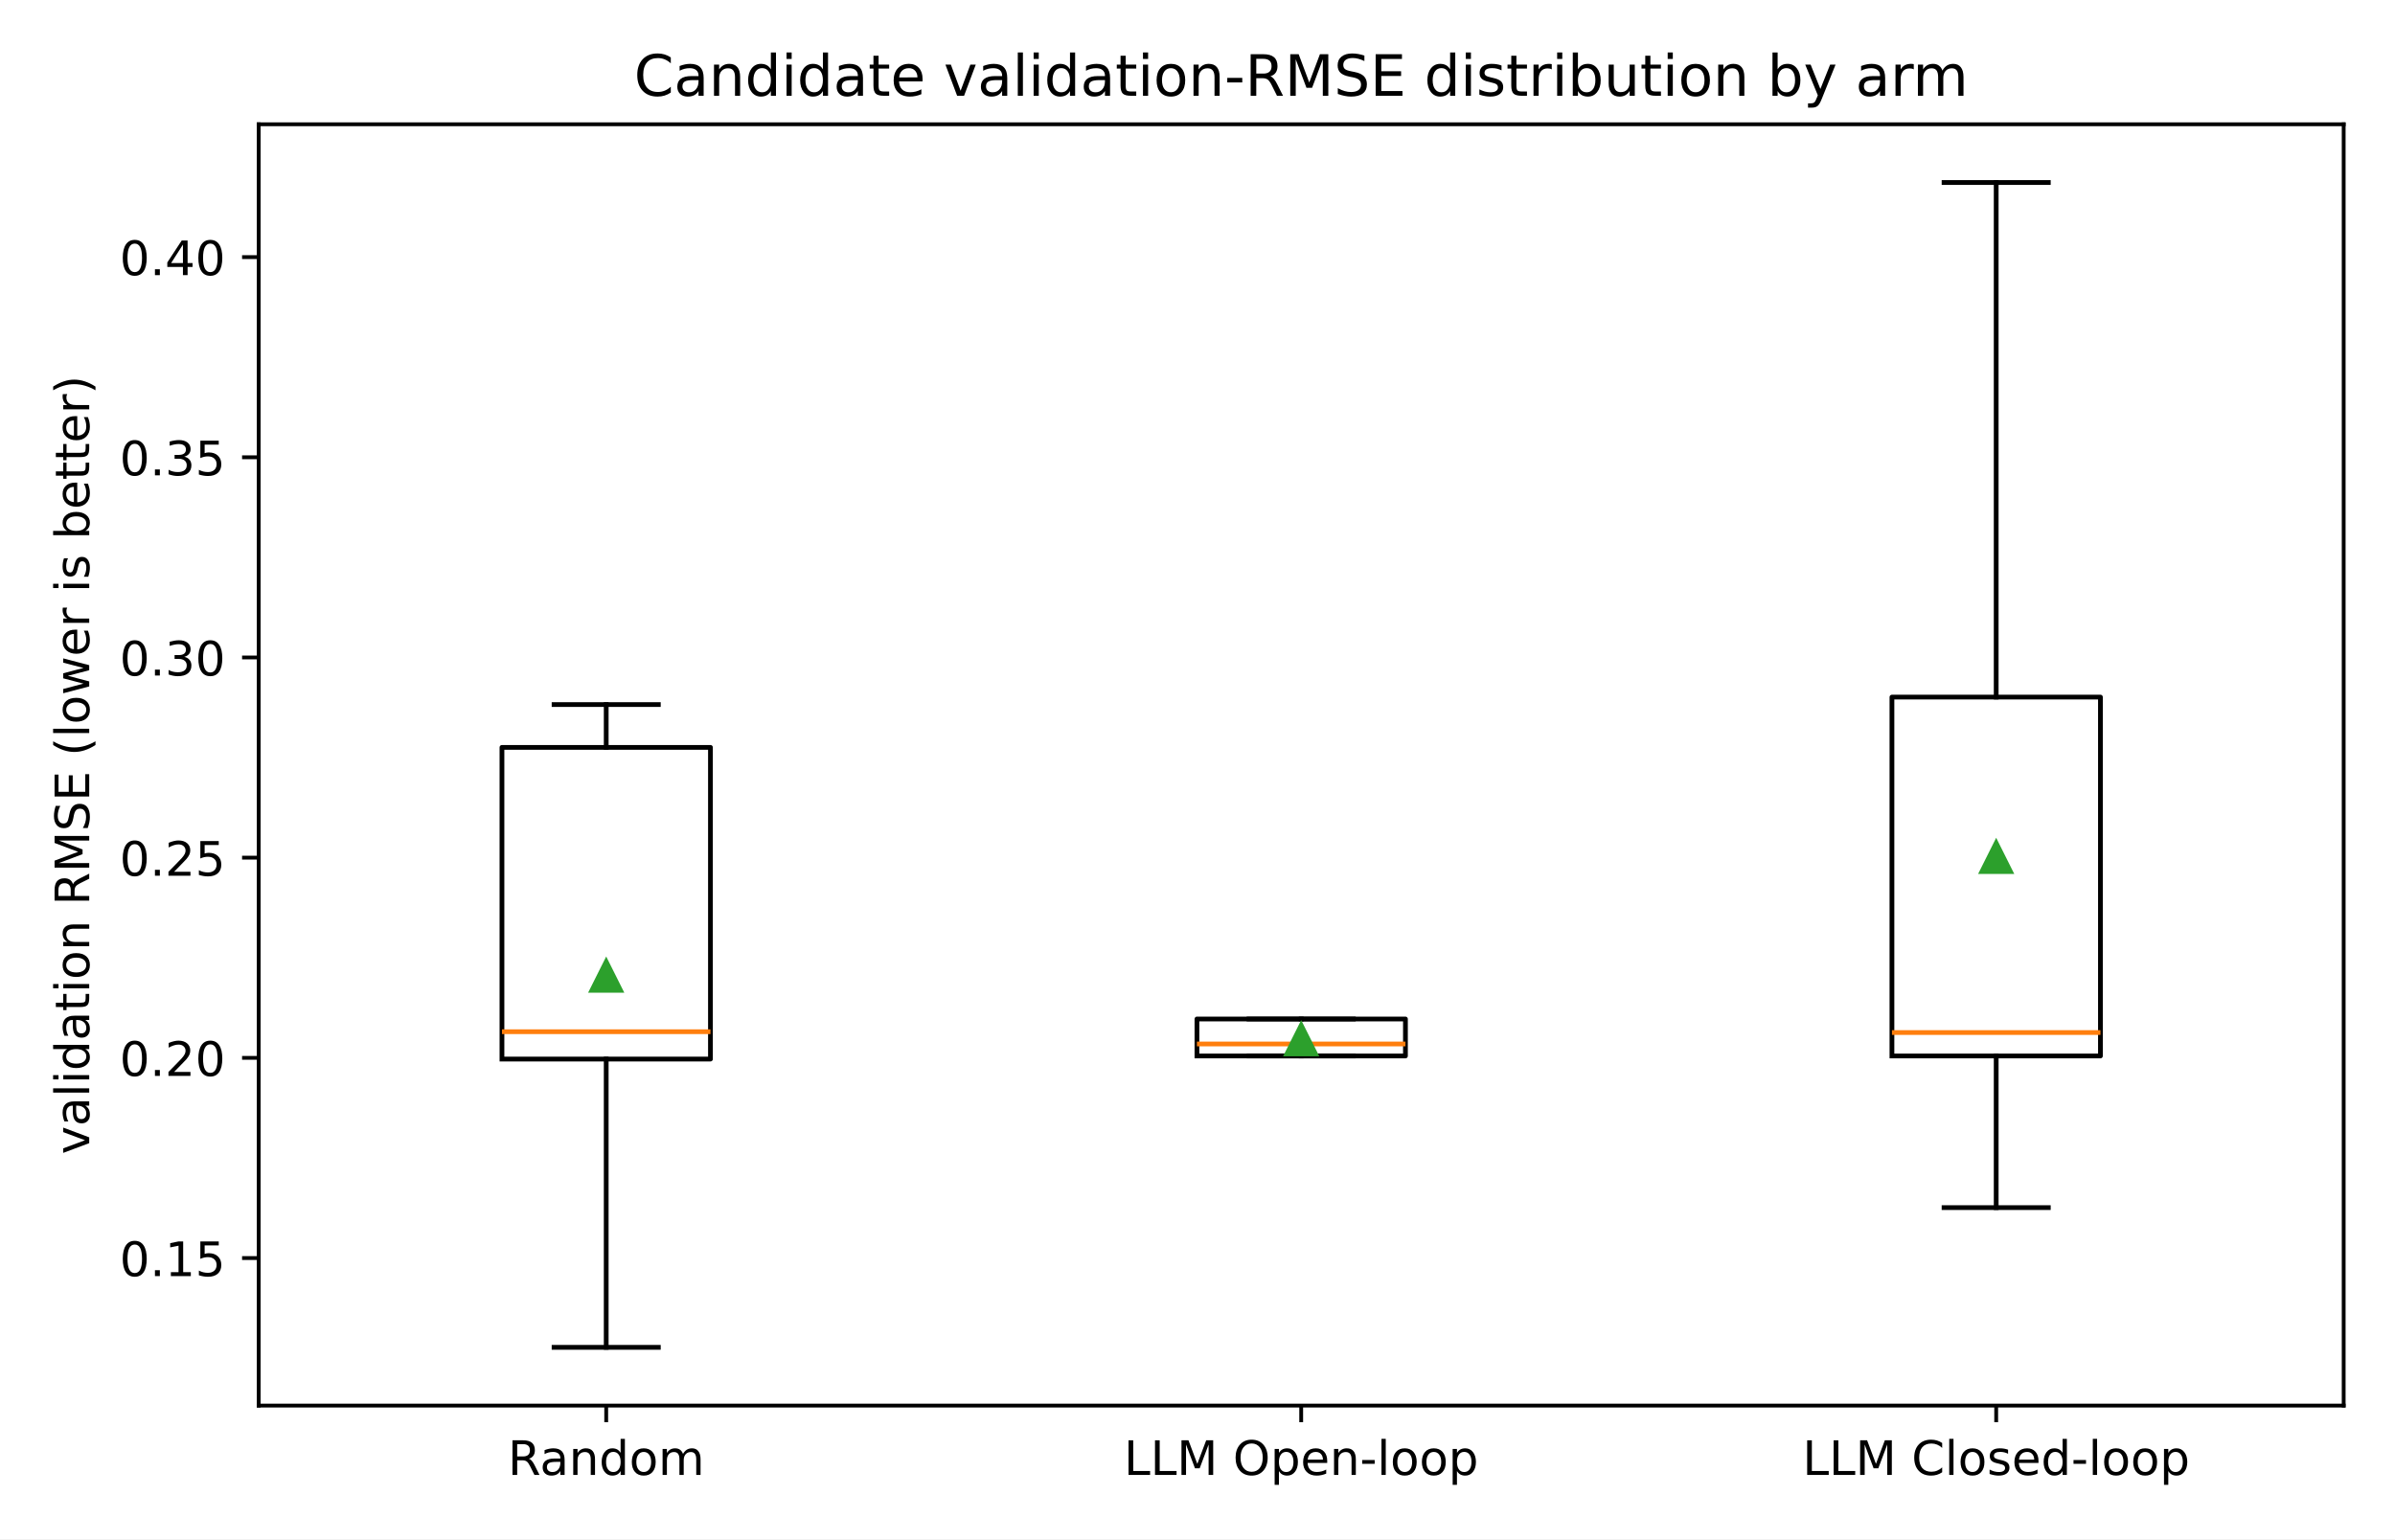
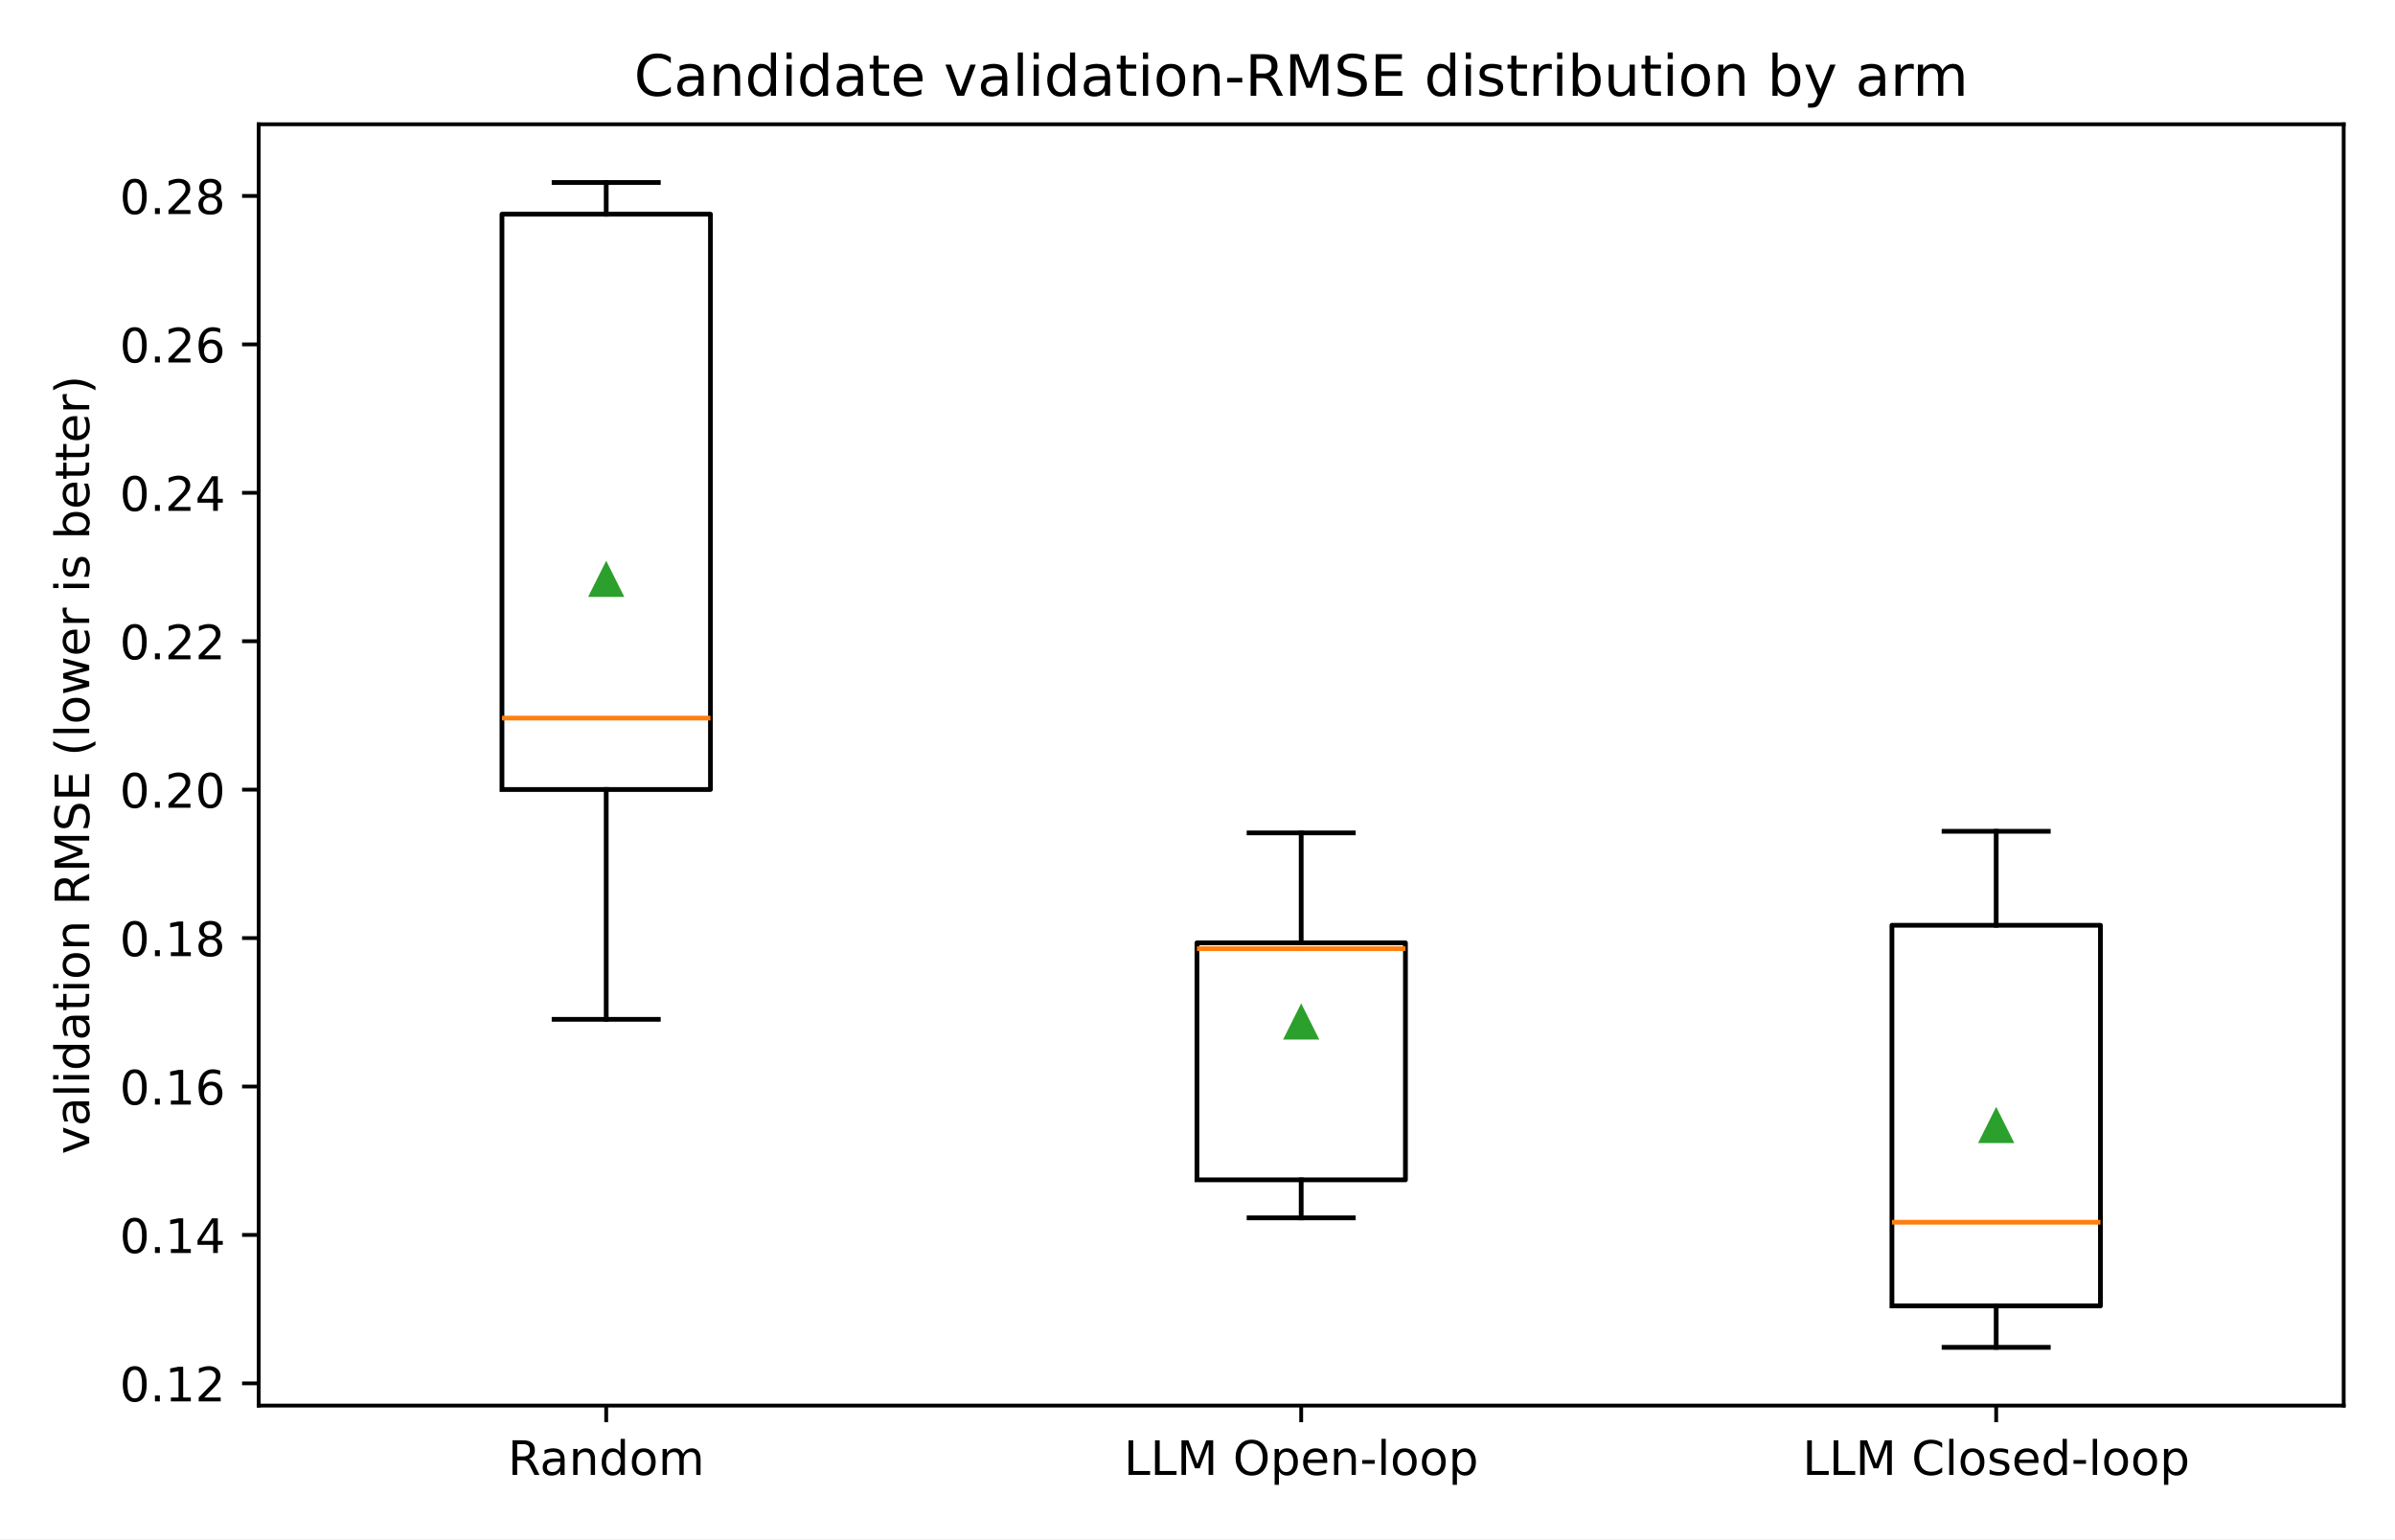
<svg xmlns="http://www.w3.org/2000/svg" xmlns:xlink="http://www.w3.org/1999/xlink" width="504pt" height="324pt" viewBox="0 0 504 324" version="1.1">
  <defs>
    <style type="text/css">*{stroke-linejoin: round; stroke-linecap: butt}</style>
  </defs>
  <g id="figure_1">
    <g id="patch_1">
      <path d="M 0 324  L 504 324  L 504 0  L 0 0  z " style="fill: #ffffff" />
    </g>
    <g id="axes_1">
      <g id="patch_2">
        <path d="M 54.442 295.878  L 493.2 295.878  L 493.2 26.16  L 54.442 26.16  z " style="fill: #ffffff" />
      </g>
      <g id="matplotlib.axis_1">
        <g id="xtick_1">
          <g id="line2d_1">
            <defs>
-               <path id="m2e606da147" d="M 0 0  L 0 3.5  " style="stroke: #000000; stroke-width: 0.8" />
+               <path id="m864ae547f8" d="M 0 0  L 0 3.5  " style="stroke: #000000; stroke-width: 0.8" />
            </defs>
            <g>
-               <use xlink:href="#m2e606da147" x="127.569" y="295.878" style="stroke: #000000; stroke-width: 0.8" />
+               <use xlink:href="#m864ae547f8" x="127.569" y="295.878" style="stroke: #000000; stroke-width: 0.8" />
            </g>
          </g>
          <g id="text_1">
            <g transform="translate(106.8678 310.4761) scale(0.1 -0.1)">
              <defs>
                <path id="DejaVuSans-35" d="M 2841 2188  Q 3044 2119 3236 1894  Q 3428 1669 3622 1275  L 4263 0  L 3584 0  L 2988 1197  Q 2756 1666 2539 1819  Q 2322 1972 1947 1972  L 1259 1972  L 1259 0  L 628 0  L 628 4666  L 2053 4666  Q 2853 4666 3247 4331  Q 3641 3997 3641 3322  Q 3641 2881 3436 2590  Q 3231 2300 2841 2188  z M 1259 4147  L 1259 2491  L 2053 2491  Q 2509 2491 2742 2702  Q 2975 2913 2975 3322  Q 2975 3731 2742 3939  Q 2509 4147 2053 4147  L 1259 4147  z " transform="scale(0.015625)" />
                <path id="DejaVuSans-44" d="M 2194 1759  Q 1497 1759 1228 1600  Q 959 1441 959 1056  Q 959 750 1161 570  Q 1363 391 1709 391  Q 2188 391 2477 730  Q 2766 1069 2766 1631  L 2766 1759  L 2194 1759  z M 3341 1997  L 3341 0  L 2766 0  L 2766 531  Q 2569 213 2275 61  Q 1981 -91 1556 -91  Q 1019 -91 701 211  Q 384 513 384 1019  Q 384 1609 779 1909  Q 1175 2209 1959 2209  L 2766 2209  L 2766 2266  Q 2766 2663 2505 2880  Q 2244 3097 1772 3097  Q 1472 3097 1187 3025  Q 903 2953 641 2809  L 641 3341  Q 956 3463 1253 3523  Q 1550 3584 1831 3584  Q 2591 3584 2966 3190  Q 3341 2797 3341 1997  z " transform="scale(0.015625)" />
                <path id="DejaVuSans-51" d="M 3513 2113  L 3513 0  L 2938 0  L 2938 2094  Q 2938 2591 2744 2837  Q 2550 3084 2163 3084  Q 1697 3084 1428 2787  Q 1159 2491 1159 1978  L 1159 0  L 581 0  L 581 3500  L 1159 3500  L 1159 2956  Q 1366 3272 1645 3428  Q 1925 3584 2291 3584  Q 2894 3584 3203 3211  Q 3513 2838 3513 2113  z " transform="scale(0.015625)" />
                <path id="DejaVuSans-47" d="M 2906 2969  L 2906 4863  L 3481 4863  L 3481 0  L 2906 0  L 2906 525  Q 2725 213 2448 61  Q 2172 -91 1784 -91  Q 1150 -91 751 415  Q 353 922 353 1747  Q 353 2572 751 3078  Q 1150 3584 1784 3584  Q 2172 3584 2448 3432  Q 2725 3281 2906 2969  z M 947 1747  Q 947 1113 1208 752  Q 1469 391 1925 391  Q 2381 391 2643 752  Q 2906 1113 2906 1747  Q 2906 2381 2643 2742  Q 2381 3103 1925 3103  Q 1469 3103 1208 2742  Q 947 2381 947 1747  z " transform="scale(0.015625)" />
                <path id="DejaVuSans-52" d="M 1959 3097  Q 1497 3097 1228 2736  Q 959 2375 959 1747  Q 959 1119 1226 758  Q 1494 397 1959 397  Q 2419 397 2687 759  Q 2956 1122 2956 1747  Q 2956 2369 2687 2733  Q 2419 3097 1959 3097  z M 1959 3584  Q 2709 3584 3137 3096  Q 3566 2609 3566 1747  Q 3566 888 3137 398  Q 2709 -91 1959 -91  Q 1206 -91 779 398  Q 353 888 353 1747  Q 353 2609 779 3096  Q 1206 3584 1959 3584  z " transform="scale(0.015625)" />
                <path id="DejaVuSans-50" d="M 3328 2828  Q 3544 3216 3844 3400  Q 4144 3584 4550 3584  Q 5097 3584 5394 3201  Q 5691 2819 5691 2113  L 5691 0  L 5113 0  L 5113 2094  Q 5113 2597 4934 2840  Q 4756 3084 4391 3084  Q 3944 3084 3684 2787  Q 3425 2491 3425 1978  L 3425 0  L 2847 0  L 2847 2094  Q 2847 2600 2669 2842  Q 2491 3084 2119 3084  Q 1678 3084 1418 2786  Q 1159 2488 1159 1978  L 1159 0  L 581 0  L 581 3500  L 1159 3500  L 1159 2956  Q 1356 3278 1631 3431  Q 1906 3584 2284 3584  Q 2666 3584 2933 3390  Q 3200 3197 3328 2828  z " transform="scale(0.015625)" />
              </defs>
              <use xlink:href="#DejaVuSans-35" />
              <use xlink:href="#DejaVuSans-44" transform="translate(67.28125 0)" />
              <use xlink:href="#DejaVuSans-51" transform="translate(128.5625 0)" />
              <use xlink:href="#DejaVuSans-47" transform="translate(191.9375 0)" />
              <use xlink:href="#DejaVuSans-52" transform="translate(255.4219 0)" />
              <use xlink:href="#DejaVuSans-50" transform="translate(316.6094 0)" />
            </g>
          </g>
        </g>
        <g id="xtick_2">
          <g id="line2d_2">
            <g>
-               <use xlink:href="#m2e606da147" x="273.821" y="295.878" style="stroke: #000000; stroke-width: 0.8" />
+               <use xlink:href="#m864ae547f8" x="273.821" y="295.878" style="stroke: #000000; stroke-width: 0.8" />
            </g>
          </g>
          <g id="text_2">
            <g transform="translate(236.5048 310.4761) scale(0.1 -0.1)">
              <defs>
                <path id="DejaVuSans-2f" d="M 628 4666  L 1259 4666  L 1259 531  L 3531 531  L 3531 0  L 628 0  L 628 4666  z " transform="scale(0.015625)" />
                <path id="DejaVuSans-30" d="M 628 4666  L 1569 4666  L 2759 1491  L 3956 4666  L 4897 4666  L 4897 0  L 4281 0  L 4281 4097  L 3078 897  L 2444 897  L 1241 4097  L 1241 0  L 628 0  L 628 4666  z " transform="scale(0.015625)" />
                <path id="DejaVuSans-3" transform="scale(0.015625)" />
                <path id="DejaVuSans-32" d="M 2522 4238  Q 1834 4238 1429 3725  Q 1025 3213 1025 2328  Q 1025 1447 1429 934  Q 1834 422 2522 422  Q 3209 422 3611 934  Q 4013 1447 4013 2328  Q 4013 3213 3611 3725  Q 3209 4238 2522 4238  z M 2522 4750  Q 3503 4750 4090 4092  Q 4678 3434 4678 2328  Q 4678 1225 4090 567  Q 3503 -91 2522 -91  Q 1538 -91 948 565  Q 359 1222 359 2328  Q 359 3434 948 4092  Q 1538 4750 2522 4750  z " transform="scale(0.015625)" />
                <path id="DejaVuSans-53" d="M 1159 525  L 1159 -1331  L 581 -1331  L 581 3500  L 1159 3500  L 1159 2969  Q 1341 3281 1617 3432  Q 1894 3584 2278 3584  Q 2916 3584 3314 3078  Q 3713 2572 3713 1747  Q 3713 922 3314 415  Q 2916 -91 2278 -91  Q 1894 -91 1617 61  Q 1341 213 1159 525  z M 3116 1747  Q 3116 2381 2855 2742  Q 2594 3103 2138 3103  Q 1681 3103 1420 2742  Q 1159 2381 1159 1747  Q 1159 1113 1420 752  Q 1681 391 2138 391  Q 2594 391 2855 752  Q 3116 1113 3116 1747  z " transform="scale(0.015625)" />
                <path id="DejaVuSans-48" d="M 3597 1894  L 3597 1613  L 953 1613  Q 991 1019 1311 708  Q 1631 397 2203 397  Q 2534 397 2845 478  Q 3156 559 3463 722  L 3463 178  Q 3153 47 2828 -22  Q 2503 -91 2169 -91  Q 1331 -91 842 396  Q 353 884 353 1716  Q 353 2575 817 3079  Q 1281 3584 2069 3584  Q 2775 3584 3186 3129  Q 3597 2675 3597 1894  z M 3022 2063  Q 3016 2534 2758 2815  Q 2500 3097 2075 3097  Q 1594 3097 1305 2825  Q 1016 2553 972 2059  L 3022 2063  z " transform="scale(0.015625)" />
                <path id="DejaVuSans-10" d="M 313 2009  L 1997 2009  L 1997 1497  L 313 1497  L 313 2009  z " transform="scale(0.015625)" />
                <path id="DejaVuSans-4f" d="M 603 4863  L 1178 4863  L 1178 0  L 603 0  L 603 4863  z " transform="scale(0.015625)" />
              </defs>
              <use xlink:href="#DejaVuSans-2f" />
              <use xlink:href="#DejaVuSans-2f" transform="translate(55.71875 0)" />
              <use xlink:href="#DejaVuSans-30" transform="translate(111.4375 0)" />
              <use xlink:href="#DejaVuSans-3" transform="translate(197.7188 0)" />
              <use xlink:href="#DejaVuSans-32" transform="translate(229.5 0)" />
              <use xlink:href="#DejaVuSans-53" transform="translate(308.2188 0)" />
              <use xlink:href="#DejaVuSans-48" transform="translate(371.7031 0)" />
              <use xlink:href="#DejaVuSans-51" transform="translate(433.2344 0)" />
              <use xlink:href="#DejaVuSans-10" transform="translate(496.6094 0)" />
              <use xlink:href="#DejaVuSans-4f" transform="translate(532.6875 0)" />
              <use xlink:href="#DejaVuSans-52" transform="translate(560.4688 0)" />
              <use xlink:href="#DejaVuSans-52" transform="translate(621.6562 0)" />
              <use xlink:href="#DejaVuSans-53" transform="translate(682.8438 0)" />
            </g>
          </g>
        </g>
        <g id="xtick_3">
          <g id="line2d_3">
            <g>
-               <use xlink:href="#m2e606da147" x="420.074" y="295.878" style="stroke: #000000; stroke-width: 0.8" />
+               <use xlink:href="#m864ae547f8" x="420.074" y="295.878" style="stroke: #000000; stroke-width: 0.8" />
            </g>
          </g>
          <g id="text_3">
            <g transform="translate(379.3175 310.4761) scale(0.1 -0.1)">
              <defs>
                <path id="DejaVuSans-26" d="M 4122 4306  L 4122 3641  Q 3803 3938 3442 4084  Q 3081 4231 2675 4231  Q 1875 4231 1450 3742  Q 1025 3253 1025 2328  Q 1025 1406 1450 917  Q 1875 428 2675 428  Q 3081 428 3442 575  Q 3803 722 4122 1019  L 4122 359  Q 3791 134 3420 21  Q 3050 -91 2638 -91  Q 1578 -91 968 557  Q 359 1206 359 2328  Q 359 3453 968 4101  Q 1578 4750 2638 4750  Q 3056 4750 3426 4639  Q 3797 4528 4122 4306  z " transform="scale(0.015625)" />
                <path id="DejaVuSans-56" d="M 2834 3397  L 2834 2853  Q 2591 2978 2328 3040  Q 2066 3103 1784 3103  Q 1356 3103 1142 2972  Q 928 2841 928 2578  Q 928 2378 1081 2264  Q 1234 2150 1697 2047  L 1894 2003  Q 2506 1872 2764 1633  Q 3022 1394 3022 966  Q 3022 478 2636 193  Q 2250 -91 1575 -91  Q 1294 -91 989 -36  Q 684 19 347 128  L 347 722  Q 666 556 975 473  Q 1284 391 1588 391  Q 1994 391 2212 530  Q 2431 669 2431 922  Q 2431 1156 2273 1281  Q 2116 1406 1581 1522  L 1381 1569  Q 847 1681 609 1914  Q 372 2147 372 2553  Q 372 3047 722 3315  Q 1072 3584 1716 3584  Q 2034 3584 2315 3537  Q 2597 3491 2834 3397  z " transform="scale(0.015625)" />
              </defs>
              <use xlink:href="#DejaVuSans-2f" />
              <use xlink:href="#DejaVuSans-2f" transform="translate(55.71875 0)" />
              <use xlink:href="#DejaVuSans-30" transform="translate(111.4375 0)" />
              <use xlink:href="#DejaVuSans-3" transform="translate(197.7188 0)" />
              <use xlink:href="#DejaVuSans-26" transform="translate(229.5 0)" />
              <use xlink:href="#DejaVuSans-4f" transform="translate(299.3281 0)" />
              <use xlink:href="#DejaVuSans-52" transform="translate(327.1094 0)" />
              <use xlink:href="#DejaVuSans-56" transform="translate(388.2969 0)" />
              <use xlink:href="#DejaVuSans-48" transform="translate(440.3906 0)" />
              <use xlink:href="#DejaVuSans-47" transform="translate(501.9219 0)" />
              <use xlink:href="#DejaVuSans-10" transform="translate(565.4062 0)" />
              <use xlink:href="#DejaVuSans-4f" transform="translate(601.4844 0)" />
              <use xlink:href="#DejaVuSans-52" transform="translate(629.2656 0)" />
              <use xlink:href="#DejaVuSans-52" transform="translate(690.4531 0)" />
              <use xlink:href="#DejaVuSans-53" transform="translate(751.6406 0)" />
            </g>
          </g>
        </g>
      </g>
      <g id="matplotlib.axis_2">
        <g id="ytick_1">
          <g id="line2d_4">
            <defs>
-               <path id="me4fb21003f" d="M 0 0  L -3.5 0  " style="stroke: #000000; stroke-width: 0.8" />
+               <path id="m505ea14a19" d="M 0 0  L -3.5 0  " style="stroke: #000000; stroke-width: 0.8" />
            </defs>
            <g>
-               <use xlink:href="#me4fb21003f" x="54.442" y="264.82" style="stroke: #000000; stroke-width: 0.8" />
+               <use xlink:href="#m505ea14a19" x="54.442" y="291.2" style="stroke: #000000; stroke-width: 0.8" />
            </g>
          </g>
          <g id="text_4">
-             <g transform="translate(25.17672 268.6187) scale(0.1 -0.1)">
+             <g transform="translate(25.17672 294.9985) scale(0.1 -0.1)">
              <defs>
                <path id="DejaVuSans-13" d="M 2034 4250  Q 1547 4250 1301 3770  Q 1056 3291 1056 2328  Q 1056 1369 1301 889  Q 1547 409 2034 409  Q 2525 409 2770 889  Q 3016 1369 3016 2328  Q 3016 3291 2770 3770  Q 2525 4250 2034 4250  z M 2034 4750  Q 2819 4750 3233 4129  Q 3647 3509 3647 2328  Q 3647 1150 3233 529  Q 2819 -91 2034 -91  Q 1250 -91 836 529  Q 422 1150 422 2328  Q 422 3509 836 4129  Q 1250 4750 2034 4750  z " transform="scale(0.015625)" />
                <path id="DejaVuSans-11" d="M 684 794  L 1344 794  L 1344 0  L 684 0  L 684 794  z " transform="scale(0.015625)" />
                <path id="DejaVuSans-14" d="M 794 531  L 1825 531  L 1825 4091  L 703 3866  L 703 4441  L 1819 4666  L 2450 4666  L 2450 531  L 3481 531  L 3481 0  L 794 0  L 794 531  z " transform="scale(0.015625)" />
-                 <path id="DejaVuSans-18" d="M 691 4666  L 3169 4666  L 3169 4134  L 1269 4134  L 1269 2991  Q 1406 3038 1543 3061  Q 1681 3084 1819 3084  Q 2600 3084 3056 2656  Q 3513 2228 3513 1497  Q 3513 744 3044 326  Q 2575 -91 1722 -91  Q 1428 -91 1123 -41  Q 819 9 494 109  L 494 744  Q 775 591 1075 516  Q 1375 441 1709 441  Q 2250 441 2565 725  Q 2881 1009 2881 1497  Q 2881 1984 2565 2268  Q 2250 2553 1709 2553  Q 1456 2553 1204 2497  Q 953 2441 691 2322  L 691 4666  z " transform="scale(0.015625)" />
+                 <path id="DejaVuSans-15" d="M 1228 531  L 3431 531  L 3431 0  L 469 0  L 469 531  Q 828 903 1448 1529  Q 2069 2156 2228 2338  Q 2531 2678 2651 2914  Q 2772 3150 2772 3378  Q 2772 3750 2511 3984  Q 2250 4219 1831 4219  Q 1534 4219 1204 4116  Q 875 4013 500 3803  L 500 4441  Q 881 4594 1212 4672  Q 1544 4750 1819 4750  Q 2544 4750 2975 4387  Q 3406 4025 3406 3419  Q 3406 3131 3298 2873  Q 3191 2616 2906 2266  Q 2828 2175 2409 1742  Q 1991 1309 1228 531  z " transform="scale(0.015625)" />
              </defs>
              <use xlink:href="#DejaVuSans-13" />
              <use xlink:href="#DejaVuSans-11" transform="translate(63.625 0)" />
              <use xlink:href="#DejaVuSans-14" transform="translate(95.40625 0)" />
-               <use xlink:href="#DejaVuSans-18" transform="translate(159.0312 0)" />
+               <use xlink:href="#DejaVuSans-15" transform="translate(159.0312 0)" />
            </g>
          </g>
        </g>
        <g id="ytick_2">
          <g id="line2d_5">
            <g>
-               <use xlink:href="#me4fb21003f" x="54.442" y="222.68" style="stroke: #000000; stroke-width: 0.8" />
+               <use xlink:href="#m505ea14a19" x="54.442" y="259.956" style="stroke: #000000; stroke-width: 0.8" />
            </g>
          </g>
          <g id="text_5">
-             <g transform="translate(25.17672 226.4785) scale(0.1 -0.1)">
-               <defs>
-                 <path id="DejaVuSans-15" d="M 1228 531  L 3431 531  L 3431 0  L 469 0  L 469 531  Q 828 903 1448 1529  Q 2069 2156 2228 2338  Q 2531 2678 2651 2914  Q 2772 3150 2772 3378  Q 2772 3750 2511 3984  Q 2250 4219 1831 4219  Q 1534 4219 1204 4116  Q 875 4013 500 3803  L 500 4441  Q 881 4594 1212 4672  Q 1544 4750 1819 4750  Q 2544 4750 2975 4387  Q 3406 4025 3406 3419  Q 3406 3131 3298 2873  Q 3191 2616 2906 2266  Q 2828 2175 2409 1742  Q 1991 1309 1228 531  z " transform="scale(0.015625)" />
-               </defs>
+             <g transform="translate(25.17672 263.7548) scale(0.1 -0.1)">
+               <defs>
+                 <path id="DejaVuSans-17" d="M 2419 4116  L 825 1625  L 2419 1625  L 2419 4116  z M 2253 4666  L 3047 4666  L 3047 1625  L 3713 1625  L 3713 1100  L 3047 1100  L 3047 0  L 2419 0  L 2419 1100  L 313 1100  L 313 1709  L 2253 4666  z " transform="scale(0.015625)" />
+               </defs>
+               <use xlink:href="#DejaVuSans-13" />
+               <use xlink:href="#DejaVuSans-11" transform="translate(63.625 0)" />
+               <use xlink:href="#DejaVuSans-14" transform="translate(95.40625 0)" />
+               <use xlink:href="#DejaVuSans-17" transform="translate(159.0312 0)" />
+             </g>
+           </g>
+         </g>
+         <g id="ytick_3">
+           <g id="line2d_6">
+             <g>
+               <use xlink:href="#m505ea14a19" x="54.442" y="228.712" style="stroke: #000000; stroke-width: 0.8" />
+             </g>
+           </g>
+           <g id="text_6">
+             <g transform="translate(25.17672 232.5112) scale(0.1 -0.1)">
+               <defs>
+                 <path id="DejaVuSans-19" d="M 2113 2584  Q 1688 2584 1439 2293  Q 1191 2003 1191 1497  Q 1191 994 1439 701  Q 1688 409 2113 409  Q 2538 409 2786 701  Q 3034 994 3034 1497  Q 3034 2003 2786 2293  Q 2538 2584 2113 2584  z M 3366 4563  L 3366 3988  Q 3128 4100 2886 4159  Q 2644 4219 2406 4219  Q 1781 4219 1451 3797  Q 1122 3375 1075 2522  Q 1259 2794 1537 2939  Q 1816 3084 2150 3084  Q 2853 3084 3261 2657  Q 3669 2231 3669 1497  Q 3669 778 3244 343  Q 2819 -91 2113 -91  Q 1303 -91 875 529  Q 447 1150 447 2328  Q 447 3434 972 4092  Q 1497 4750 2381 4750  Q 2619 4750 2861 4703  Q 3103 4656 3366 4563  z " transform="scale(0.015625)" />
+               </defs>
+               <use xlink:href="#DejaVuSans-13" />
+               <use xlink:href="#DejaVuSans-11" transform="translate(63.625 0)" />
+               <use xlink:href="#DejaVuSans-14" transform="translate(95.40625 0)" />
+               <use xlink:href="#DejaVuSans-19" transform="translate(159.0312 0)" />
+             </g>
+           </g>
+         </g>
+         <g id="ytick_4">
+           <g id="line2d_7">
+             <g>
+               <use xlink:href="#m505ea14a19" x="54.442" y="197.469" style="stroke: #000000; stroke-width: 0.8" />
+             </g>
+           </g>
+           <g id="text_7">
+             <g transform="translate(25.17672 201.2675) scale(0.1 -0.1)">
+               <defs>
+                 <path id="DejaVuSans-1b" d="M 2034 2216  Q 1584 2216 1326 1975  Q 1069 1734 1069 1313  Q 1069 891 1326 650  Q 1584 409 2034 409  Q 2484 409 2743 651  Q 3003 894 3003 1313  Q 3003 1734 2745 1975  Q 2488 2216 2034 2216  z M 1403 2484  Q 997 2584 770 2862  Q 544 3141 544 3541  Q 544 4100 942 4425  Q 1341 4750 2034 4750  Q 2731 4750 3128 4425  Q 3525 4100 3525 3541  Q 3525 3141 3298 2862  Q 3072 2584 2669 2484  Q 3125 2378 3379 2068  Q 3634 1759 3634 1313  Q 3634 634 3220 271  Q 2806 -91 2034 -91  Q 1263 -91 848 271  Q 434 634 434 1313  Q 434 1759 690 2068  Q 947 2378 1403 2484  z M 1172 3481  Q 1172 3119 1398 2916  Q 1625 2713 2034 2713  Q 2441 2713 2670 2916  Q 2900 3119 2900 3481  Q 2900 3844 2670 4047  Q 2441 4250 2034 4250  Q 1625 4250 1398 4047  Q 1172 3844 1172 3481  z " transform="scale(0.015625)" />
+               </defs>
+               <use xlink:href="#DejaVuSans-13" />
+               <use xlink:href="#DejaVuSans-11" transform="translate(63.625 0)" />
+               <use xlink:href="#DejaVuSans-14" transform="translate(95.40625 0)" />
+               <use xlink:href="#DejaVuSans-1b" transform="translate(159.0312 0)" />
+             </g>
+           </g>
+         </g>
+         <g id="ytick_5">
+           <g id="line2d_8">
+             <g>
+               <use xlink:href="#m505ea14a19" x="54.442" y="166.225" style="stroke: #000000; stroke-width: 0.8" />
+             </g>
+           </g>
+           <g id="text_8">
+             <g transform="translate(25.17672 170.0239) scale(0.1 -0.1)">
              <use xlink:href="#DejaVuSans-13" />
              <use xlink:href="#DejaVuSans-11" transform="translate(63.625 0)" />
              <use xlink:href="#DejaVuSans-15" transform="translate(95.40625 0)" />
              <use xlink:href="#DejaVuSans-13" transform="translate(159.0312 0)" />
            </g>
          </g>
        </g>
-         <g id="ytick_3">
-           <g id="line2d_6">
-             <g>
-               <use xlink:href="#me4fb21003f" x="54.442" y="180.539" style="stroke: #000000; stroke-width: 0.8" />
-             </g>
-           </g>
-           <g id="text_6">
-             <g transform="translate(25.17672 184.3382) scale(0.1 -0.1)">
-               <use xlink:href="#DejaVuSans-13" />
-               <use xlink:href="#DejaVuSans-11" transform="translate(63.625 0)" />
-               <use xlink:href="#DejaVuSans-15" transform="translate(95.40625 0)" />
-               <use xlink:href="#DejaVuSans-18" transform="translate(159.0312 0)" />
-             </g>
-           </g>
-         </g>
-         <g id="ytick_4">
-           <g id="line2d_7">
-             <g>
-               <use xlink:href="#me4fb21003f" x="54.442" y="138.399" style="stroke: #000000; stroke-width: 0.8" />
-             </g>
-           </g>
-           <g id="text_7">
-             <g transform="translate(25.17672 142.198) scale(0.1 -0.1)">
-               <defs>
-                 <path id="DejaVuSans-16" d="M 2597 2516  Q 3050 2419 3304 2112  Q 3559 1806 3559 1356  Q 3559 666 3084 287  Q 2609 -91 1734 -91  Q 1441 -91 1130 -33  Q 819 25 488 141  L 488 750  Q 750 597 1062 519  Q 1375 441 1716 441  Q 2309 441 2620 675  Q 2931 909 2931 1356  Q 2931 1769 2642 2001  Q 2353 2234 1838 2234  L 1294 2234  L 1294 2753  L 1863 2753  Q 2328 2753 2575 2939  Q 2822 3125 2822 3475  Q 2822 3834 2567 4026  Q 2313 4219 1838 4219  Q 1578 4219 1281 4162  Q 984 4106 628 3988  L 628 4550  Q 988 4650 1302 4700  Q 1616 4750 1894 4750  Q 2613 4750 3031 4423  Q 3450 4097 3450 3541  Q 3450 3153 3228 2886  Q 3006 2619 2597 2516  z " transform="scale(0.015625)" />
-               </defs>
-               <use xlink:href="#DejaVuSans-13" />
-               <use xlink:href="#DejaVuSans-11" transform="translate(63.625 0)" />
-               <use xlink:href="#DejaVuSans-16" transform="translate(95.40625 0)" />
-               <use xlink:href="#DejaVuSans-13" transform="translate(159.0312 0)" />
-             </g>
-           </g>
-         </g>
-         <g id="ytick_5">
-           <g id="line2d_8">
-             <g>
-               <use xlink:href="#me4fb21003f" x="54.442" y="96.259" style="stroke: #000000; stroke-width: 0.8" />
-             </g>
-           </g>
-           <g id="text_8">
-             <g transform="translate(25.17672 100.0577) scale(0.1 -0.1)">
-               <use xlink:href="#DejaVuSans-13" />
-               <use xlink:href="#DejaVuSans-11" transform="translate(63.625 0)" />
-               <use xlink:href="#DejaVuSans-16" transform="translate(95.40625 0)" />
-               <use xlink:href="#DejaVuSans-18" transform="translate(159.0312 0)" />
-             </g>
-           </g>
-         </g>
        <g id="ytick_6">
          <g id="line2d_9">
            <g>
-               <use xlink:href="#me4fb21003f" x="54.442" y="54.119" style="stroke: #000000; stroke-width: 0.8" />
+               <use xlink:href="#m505ea14a19" x="54.442" y="134.981" style="stroke: #000000; stroke-width: 0.8" />
            </g>
          </g>
          <g id="text_9">
-             <g transform="translate(25.17672 57.91742) scale(0.1 -0.1)">
-               <defs>
-                 <path id="DejaVuSans-17" d="M 2419 4116  L 825 1625  L 2419 1625  L 2419 4116  z M 2253 4666  L 3047 4666  L 3047 1625  L 3713 1625  L 3713 1100  L 3047 1100  L 3047 0  L 2419 0  L 2419 1100  L 313 1100  L 313 1709  L 2253 4666  z " transform="scale(0.015625)" />
-               </defs>
-               <use xlink:href="#DejaVuSans-13" />
-               <use xlink:href="#DejaVuSans-11" transform="translate(63.625 0)" />
-               <use xlink:href="#DejaVuSans-17" transform="translate(95.40625 0)" />
-               <use xlink:href="#DejaVuSans-13" transform="translate(159.0312 0)" />
-             </g>
-           </g>
-         </g>
-         <g id="text_10">
+             <g transform="translate(25.17672 138.7802) scale(0.1 -0.1)">
+               <use xlink:href="#DejaVuSans-13" />
+               <use xlink:href="#DejaVuSans-11" transform="translate(63.625 0)" />
+               <use xlink:href="#DejaVuSans-15" transform="translate(95.40625 0)" />
+               <use xlink:href="#DejaVuSans-15" transform="translate(159.0312 0)" />
+             </g>
+           </g>
+         </g>
+         <g id="ytick_7">
+           <g id="line2d_10">
+             <g>
+               <use xlink:href="#m505ea14a19" x="54.442" y="103.738" style="stroke: #000000; stroke-width: 0.8" />
+             </g>
+           </g>
+           <g id="text_10">
+             <g transform="translate(25.17672 107.5366) scale(0.1 -0.1)">
+               <use xlink:href="#DejaVuSans-13" />
+               <use xlink:href="#DejaVuSans-11" transform="translate(63.625 0)" />
+               <use xlink:href="#DejaVuSans-15" transform="translate(95.40625 0)" />
+               <use xlink:href="#DejaVuSans-17" transform="translate(159.0312 0)" />
+             </g>
+           </g>
+         </g>
+         <g id="ytick_8">
+           <g id="line2d_11">
+             <g>
+               <use xlink:href="#m505ea14a19" x="54.442" y="72.494" style="stroke: #000000; stroke-width: 0.8" />
+             </g>
+           </g>
+           <g id="text_11">
+             <g transform="translate(25.17672 76.29293) scale(0.1 -0.1)">
+               <use xlink:href="#DejaVuSans-13" />
+               <use xlink:href="#DejaVuSans-11" transform="translate(63.625 0)" />
+               <use xlink:href="#DejaVuSans-15" transform="translate(95.40625 0)" />
+               <use xlink:href="#DejaVuSans-19" transform="translate(159.0312 0)" />
+             </g>
+           </g>
+         </g>
+         <g id="ytick_9">
+           <g id="line2d_12">
+             <g>
+               <use xlink:href="#m505ea14a19" x="54.442" y="41.25" style="stroke: #000000; stroke-width: 0.8" />
+             </g>
+           </g>
+           <g id="text_12">
+             <g transform="translate(25.17672 45.04928) scale(0.1 -0.1)">
+               <use xlink:href="#DejaVuSans-13" />
+               <use xlink:href="#DejaVuSans-11" transform="translate(63.625 0)" />
+               <use xlink:href="#DejaVuSans-15" transform="translate(95.40625 0)" />
+               <use xlink:href="#DejaVuSans-1b" transform="translate(159.0312 0)" />
+             </g>
+           </g>
+         </g>
+         <g id="text_13">
          <g transform="translate(18.77437 242.9821) rotate(-90) scale(0.1 -0.1)">
            <defs>
              <path id="DejaVuSans-59" d="M 191 3500  L 800 3500  L 1894 563  L 2988 3500  L 3597 3500  L 2284 0  L 1503 0  L 191 3500  z " transform="scale(0.015625)" />
              <path id="DejaVuSans-4c" d="M 603 3500  L 1178 3500  L 1178 0  L 603 0  L 603 3500  z M 603 4863  L 1178 4863  L 1178 4134  L 603 4134  L 603 4863  z " transform="scale(0.015625)" />
              <path id="DejaVuSans-57" d="M 1172 4494  L 1172 3500  L 2356 3500  L 2356 3053  L 1172 3053  L 1172 1153  Q 1172 725 1289 603  Q 1406 481 1766 481  L 2356 481  L 2356 0  L 1766 0  Q 1100 0 847 248  Q 594 497 594 1153  L 594 3053  L 172 3053  L 172 3500  L 594 3500  L 594 4494  L 1172 4494  z " transform="scale(0.015625)" />
              <path id="DejaVuSans-36" d="M 3425 4513  L 3425 3897  Q 3066 4069 2747 4153  Q 2428 4238 2131 4238  Q 1616 4238 1336 4038  Q 1056 3838 1056 3469  Q 1056 3159 1242 3001  Q 1428 2844 1947 2747  L 2328 2669  Q 3034 2534 3370 2195  Q 3706 1856 3706 1288  Q 3706 609 3251 259  Q 2797 -91 1919 -91  Q 1588 -91 1214 -16  Q 841 59 441 206  L 441 856  Q 825 641 1194 531  Q 1563 422 1919 422  Q 2459 422 2753 634  Q 3047 847 3047 1241  Q 3047 1584 2836 1778  Q 2625 1972 2144 2069  L 1759 2144  Q 1053 2284 737 2584  Q 422 2884 422 3419  Q 422 4038 858 4394  Q 1294 4750 2059 4750  Q 2388 4750 2728 4690  Q 3069 4631 3425 4513  z " transform="scale(0.015625)" />
              <path id="DejaVuSans-28" d="M 628 4666  L 3578 4666  L 3578 4134  L 1259 4134  L 1259 2753  L 3481 2753  L 3481 2222  L 1259 2222  L 1259 531  L 3634 531  L 3634 0  L 628 0  L 628 4666  z " transform="scale(0.015625)" />
              <path id="DejaVuSans-b" d="M 1984 4856  Q 1566 4138 1362 3434  Q 1159 2731 1159 2009  Q 1159 1288 1364 580  Q 1569 -128 1984 -844  L 1484 -844  Q 1016 -109 783 600  Q 550 1309 550 2009  Q 550 2706 781 3412  Q 1013 4119 1484 4856  L 1984 4856  z " transform="scale(0.015625)" />
              <path id="DejaVuSans-5a" d="M 269 3500  L 844 3500  L 1563 769  L 2278 3500  L 2956 3500  L 3675 769  L 4391 3500  L 4966 3500  L 4050 0  L 3372 0  L 2619 2869  L 1863 0  L 1184 0  L 269 3500  z " transform="scale(0.015625)" />
              <path id="DejaVuSans-55" d="M 2631 2963  Q 2534 3019 2420 3045  Q 2306 3072 2169 3072  Q 1681 3072 1420 2755  Q 1159 2438 1159 1844  L 1159 0  L 581 0  L 581 3500  L 1159 3500  L 1159 2956  Q 1341 3275 1631 3429  Q 1922 3584 2338 3584  Q 2397 3584 2469 3576  Q 2541 3569 2628 3553  L 2631 2963  z " transform="scale(0.015625)" />
              <path id="DejaVuSans-45" d="M 3116 1747  Q 3116 2381 2855 2742  Q 2594 3103 2138 3103  Q 1681 3103 1420 2742  Q 1159 2381 1159 1747  Q 1159 1113 1420 752  Q 1681 391 2138 391  Q 2594 391 2855 752  Q 3116 1113 3116 1747  z M 1159 2969  Q 1341 3281 1617 3432  Q 1894 3584 2278 3584  Q 2916 3584 3314 3078  Q 3713 2572 3713 1747  Q 3713 922 3314 415  Q 2916 -91 2278 -91  Q 1894 -91 1617 61  Q 1341 213 1159 525  L 1159 0  L 581 0  L 581 4863  L 1159 4863  L 1159 2969  z " transform="scale(0.015625)" />
              <path id="DejaVuSans-c" d="M 513 4856  L 1013 4856  Q 1481 4119 1714 3412  Q 1947 2706 1947 2009  Q 1947 1309 1714 600  Q 1481 -109 1013 -844  L 513 -844  Q 928 -128 1133 580  Q 1338 1288 1338 2009  Q 1338 2731 1133 3434  Q 928 4138 513 4856  z " transform="scale(0.015625)" />
            </defs>
            <use xlink:href="#DejaVuSans-59" />
            <use xlink:href="#DejaVuSans-44" transform="translate(59.1875 0)" />
            <use xlink:href="#DejaVuSans-4f" transform="translate(120.4688 0)" />
            <use xlink:href="#DejaVuSans-4c" transform="translate(148.25 0)" />
            <use xlink:href="#DejaVuSans-47" transform="translate(176.0312 0)" />
            <use xlink:href="#DejaVuSans-44" transform="translate(239.5156 0)" />
            <use xlink:href="#DejaVuSans-57" transform="translate(300.7969 0)" />
            <use xlink:href="#DejaVuSans-4c" transform="translate(340 0)" />
            <use xlink:href="#DejaVuSans-52" transform="translate(367.7812 0)" />
            <use xlink:href="#DejaVuSans-51" transform="translate(428.9688 0)" />
            <use xlink:href="#DejaVuSans-3" transform="translate(492.3438 0)" />
            <use xlink:href="#DejaVuSans-35" transform="translate(524.125 0)" />
            <use xlink:href="#DejaVuSans-30" transform="translate(593.6094 0)" />
            <use xlink:href="#DejaVuSans-36" transform="translate(679.8906 0)" />
            <use xlink:href="#DejaVuSans-28" transform="translate(743.375 0)" />
            <use xlink:href="#DejaVuSans-3" transform="translate(806.5625 0)" />
            <use xlink:href="#DejaVuSans-b" transform="translate(838.3438 0)" />
            <use xlink:href="#DejaVuSans-4f" transform="translate(877.3594 0)" />
            <use xlink:href="#DejaVuSans-52" transform="translate(905.1406 0)" />
            <use xlink:href="#DejaVuSans-5a" transform="translate(966.3281 0)" />
            <use xlink:href="#DejaVuSans-48" transform="translate(1048.109 0)" />
            <use xlink:href="#DejaVuSans-55" transform="translate(1109.641 0)" />
            <use xlink:href="#DejaVuSans-3" transform="translate(1150.75 0)" />
            <use xlink:href="#DejaVuSans-4c" transform="translate(1182.531 0)" />
            <use xlink:href="#DejaVuSans-56" transform="translate(1210.312 0)" />
            <use xlink:href="#DejaVuSans-3" transform="translate(1262.406 0)" />
            <use xlink:href="#DejaVuSans-45" transform="translate(1294.188 0)" />
            <use xlink:href="#DejaVuSans-48" transform="translate(1357.672 0)" />
            <use xlink:href="#DejaVuSans-57" transform="translate(1419.203 0)" />
            <use xlink:href="#DejaVuSans-57" transform="translate(1458.406 0)" />
            <use xlink:href="#DejaVuSans-48" transform="translate(1497.609 0)" />
            <use xlink:href="#DejaVuSans-55" transform="translate(1559.141 0)" />
            <use xlink:href="#DejaVuSans-c" transform="translate(1600.25 0)" />
          </g>
        </g>
      </g>
-       <g id="line2d_10">
-         <path d="M 105.631 222.935  L 149.507 222.935  L 149.507 157.325  L 105.631 157.325  L 105.631 222.935  " clip-path="url(#pad41e55d4d)" style="fill: none; stroke: #000000; stroke-linecap: square" />
-       </g>
-       <g id="line2d_11">
-         <path d="M 127.569 222.935  L 127.569 283.618  " clip-path="url(#pad41e55d4d)" style="fill: none; stroke: #000000; stroke-linecap: square" />
-       </g>
-       <g id="line2d_12">
-         <path d="M 127.569 157.325  L 127.569 148.312  " clip-path="url(#pad41e55d4d)" style="fill: none; stroke: #000000; stroke-linecap: square" />
-       </g>
      <g id="line2d_13">
-         <path d="M 116.6 283.618  L 138.538 283.618  " clip-path="url(#pad41e55d4d)" style="fill: none; stroke: #000000; stroke-linecap: square" />
+         <path d="M 105.631 166.191  L 149.507 166.191  L 149.507 45.087  L 105.631 45.087  L 105.631 166.191  " clip-path="url(#p89577c4355)" style="fill: none; stroke: #000000; stroke-linecap: square" />
      </g>
      <g id="line2d_14">
-         <path d="M 116.6 148.312  L 138.538 148.312  " clip-path="url(#pad41e55d4d)" style="fill: none; stroke: #000000; stroke-linecap: square" />
-       </g>
-       <g id="line2d_15" />
+         <path d="M 127.569 166.191  L 127.569 214.567  " clip-path="url(#p89577c4355)" style="fill: none; stroke: #000000; stroke-linecap: square" />
+       </g>
+       <g id="line2d_15">
+         <path d="M 127.569 45.087  L 127.569 38.42  " clip-path="url(#p89577c4355)" style="fill: none; stroke: #000000; stroke-linecap: square" />
+       </g>
      <g id="line2d_16">
-         <path d="M 251.883 222.281  L 295.759 222.281  L 295.759 214.502  L 251.883 214.502  L 251.883 222.281  " clip-path="url(#pad41e55d4d)" style="fill: none; stroke: #000000; stroke-linecap: square" />
+         <path d="M 116.6 214.567  L 138.538 214.567  " clip-path="url(#p89577c4355)" style="fill: none; stroke: #000000; stroke-linecap: square" />
      </g>
      <g id="line2d_17">
-         <path d="M 273.821 222.281  L 273.821 222.281  " clip-path="url(#pad41e55d4d)" style="fill: none; stroke: #000000; stroke-linecap: square" />
-       </g>
-       <g id="line2d_18">
-         <path d="M 273.821 214.502  L 273.821 214.502  " clip-path="url(#pad41e55d4d)" style="fill: none; stroke: #000000; stroke-linecap: square" />
-       </g>
+         <path d="M 116.6 38.42  L 138.538 38.42  " clip-path="url(#p89577c4355)" style="fill: none; stroke: #000000; stroke-linecap: square" />
+       </g>
+       <g id="line2d_18" />
      <g id="line2d_19">
-         <path d="M 262.852 222.281  L 284.79 222.281  " clip-path="url(#pad41e55d4d)" style="fill: none; stroke: #000000; stroke-linecap: square" />
+         <path d="M 251.883 248.356  L 295.759 248.356  L 295.759 198.47  L 251.883 198.47  L 251.883 248.356  " clip-path="url(#p89577c4355)" style="fill: none; stroke: #000000; stroke-linecap: square" />
      </g>
      <g id="line2d_20">
-         <path d="M 262.852 214.502  L 284.79 214.502  " clip-path="url(#pad41e55d4d)" style="fill: none; stroke: #000000; stroke-linecap: square" />
-       </g>
-       <g id="line2d_21" />
+         <path d="M 273.821 248.356  L 273.821 256.36  " clip-path="url(#p89577c4355)" style="fill: none; stroke: #000000; stroke-linecap: square" />
+       </g>
+       <g id="line2d_21">
+         <path d="M 273.821 198.47  L 273.821 175.321  " clip-path="url(#p89577c4355)" style="fill: none; stroke: #000000; stroke-linecap: square" />
+       </g>
      <g id="line2d_22">
-         <path d="M 398.136 222.281  L 442.012 222.281  L 442.012 146.741  L 398.136 146.741  L 398.136 222.281  " clip-path="url(#pad41e55d4d)" style="fill: none; stroke: #000000; stroke-linecap: square" />
+         <path d="M 262.852 256.36  L 284.79 256.36  " clip-path="url(#p89577c4355)" style="fill: none; stroke: #000000; stroke-linecap: square" />
      </g>
      <g id="line2d_23">
-         <path d="M 420.074 222.281  L 420.074 254.204  " clip-path="url(#pad41e55d4d)" style="fill: none; stroke: #000000; stroke-linecap: square" />
-       </g>
-       <g id="line2d_24">
-         <path d="M 420.074 146.741  L 420.074 38.42  " clip-path="url(#pad41e55d4d)" style="fill: none; stroke: #000000; stroke-linecap: square" />
-       </g>
+         <path d="M 262.852 175.321  L 284.79 175.321  " clip-path="url(#p89577c4355)" style="fill: none; stroke: #000000; stroke-linecap: square" />
+       </g>
+       <g id="line2d_24" />
      <g id="line2d_25">
-         <path d="M 409.105 254.204  L 431.043 254.204  " clip-path="url(#pad41e55d4d)" style="fill: none; stroke: #000000; stroke-linecap: square" />
+         <path d="M 398.136 274.897  L 442.012 274.897  L 442.012 194.77  L 398.136 194.77  L 398.136 274.897  " clip-path="url(#p89577c4355)" style="fill: none; stroke: #000000; stroke-linecap: square" />
      </g>
      <g id="line2d_26">
-         <path d="M 409.105 38.42  L 431.043 38.42  " clip-path="url(#pad41e55d4d)" style="fill: none; stroke: #000000; stroke-linecap: square" />
-       </g>
-       <g id="line2d_27" />
+         <path d="M 420.074 274.897  L 420.074 283.618  " clip-path="url(#p89577c4355)" style="fill: none; stroke: #000000; stroke-linecap: square" />
+       </g>
+       <g id="line2d_27">
+         <path d="M 420.074 194.77  L 420.074 174.988  " clip-path="url(#p89577c4355)" style="fill: none; stroke: #000000; stroke-linecap: square" />
+       </g>
      <g id="line2d_28">
-         <path d="M 105.631 217.181  L 149.507 217.181  " clip-path="url(#pad41e55d4d)" style="fill: none; stroke: #ff7f0e" />
+         <path d="M 409.105 283.618  L 431.043 283.618  " clip-path="url(#p89577c4355)" style="fill: none; stroke: #000000; stroke-linecap: square" />
      </g>
      <g id="line2d_29">
+         <path d="M 409.105 174.988  L 431.043 174.988  " clip-path="url(#p89577c4355)" style="fill: none; stroke: #000000; stroke-linecap: square" />
+       </g>
+       <g id="line2d_30" />
+       <g id="line2d_31">
+         <path d="M 105.631 151.161  L 149.507 151.161  " clip-path="url(#p89577c4355)" style="fill: none; stroke: #ff7f0e" />
+       </g>
+       <g id="line2d_32">
        <defs>
-           <path id="m941620f152" d="M 0 -3  L -3 3  L 3 3  z " style="stroke: #2ca02c; stroke-linejoin: miter" />
+           <path id="mb931cfa7c1" d="M 0 -3  L -3 3  L 3 3  z " style="stroke: #2ca02c; stroke-linejoin: miter" />
        </defs>
-         <g clip-path="url(#pad41e55d4d)">
-           <use xlink:href="#m941620f152" x="127.569" y="205.461" style="fill: #2ca02c; stroke: #2ca02c; stroke-linejoin: miter" />
-         </g>
-       </g>
-       <g id="line2d_30">
-         <path d="M 251.883 219.759  L 295.759 219.759  " clip-path="url(#pad41e55d4d)" style="fill: none; stroke: #ff7f0e" />
-       </g>
-       <g id="line2d_31">
-         <g clip-path="url(#pad41e55d4d)">
-           <use xlink:href="#m941620f152" x="273.821" y="218.848" style="fill: #2ca02c; stroke: #2ca02c; stroke-linejoin: miter" />
-         </g>
-       </g>
-       <g id="line2d_32">
-         <path d="M 398.136 217.355  L 442.012 217.355  " clip-path="url(#pad41e55d4d)" style="fill: none; stroke: #ff7f0e" />
+         <g clip-path="url(#p89577c4355)">
+           <use xlink:href="#mb931cfa7c1" x="127.569" y="122.148" style="fill: #2ca02c; stroke: #2ca02c; stroke-linejoin: miter" />
+         </g>
      </g>
      <g id="line2d_33">
-         <g clip-path="url(#pad41e55d4d)">
-           <use xlink:href="#m941620f152" x="420.074" y="180.471" style="fill: #2ca02c; stroke: #2ca02c; stroke-linejoin: miter" />
+         <path d="M 251.883 199.703  L 295.759 199.703  " clip-path="url(#p89577c4355)" style="fill: none; stroke: #ff7f0e" />
+       </g>
+       <g id="line2d_34">
+         <g clip-path="url(#p89577c4355)">
+           <use xlink:href="#mb931cfa7c1" x="273.821" y="215.324" style="fill: #2ca02c; stroke: #2ca02c; stroke-linejoin: miter" />
+         </g>
+       </g>
+       <g id="line2d_35">
+         <path d="M 398.136 257.285  L 442.012 257.285  " clip-path="url(#p89577c4355)" style="fill: none; stroke: #ff7f0e" />
+       </g>
+       <g id="line2d_36">
+         <g clip-path="url(#p89577c4355)">
+           <use xlink:href="#mb931cfa7c1" x="420.074" y="237.112" style="fill: #2ca02c; stroke: #2ca02c; stroke-linejoin: miter" />
        </g>
      </g>
      <g id="patch_3">
        <path d="M 54.442 295.878  L 54.442 26.16  " style="fill: none; stroke: #000000; stroke-width: 0.8; stroke-linejoin: miter; stroke-linecap: square" />
      </g>
      <g id="patch_4">
        <path d="M 493.2 295.878  L 493.2 26.16  " style="fill: none; stroke: #000000; stroke-width: 0.8; stroke-linejoin: miter; stroke-linecap: square" />
      </g>
      <g id="patch_5">
        <path d="M 54.442 295.878  L 493.2 295.878  " style="fill: none; stroke: #000000; stroke-width: 0.8; stroke-linejoin: miter; stroke-linecap: square" />
      </g>
      <g id="patch_6">
        <path d="M 54.442 26.16  L 493.2 26.16  " style="fill: none; stroke: #000000; stroke-width: 0.8; stroke-linejoin: miter; stroke-linecap: square" />
      </g>
-       <g id="text_11">
+       <g id="text_14">
        <g transform="translate(133.4324 20.16) scale(0.12 -0.12)">
          <defs>
            <path id="DejaVuSans-58" d="M 544 1381  L 544 3500  L 1119 3500  L 1119 1403  Q 1119 906 1312 657  Q 1506 409 1894 409  Q 2359 409 2629 706  Q 2900 1003 2900 1516  L 2900 3500  L 3475 3500  L 3475 0  L 2900 0  L 2900 538  Q 2691 219 2414 64  Q 2138 -91 1772 -91  Q 1169 -91 856 284  Q 544 659 544 1381  z M 1991 3584  L 1991 3584  z " transform="scale(0.015625)" />
            <path id="DejaVuSans-5c" d="M 2059 -325  Q 1816 -950 1584 -1140  Q 1353 -1331 966 -1331  L 506 -1331  L 506 -850  L 844 -850  Q 1081 -850 1212 -737  Q 1344 -625 1503 -206  L 1606 56  L 191 3500  L 800 3500  L 1894 763  L 2988 3500  L 3597 3500  L 2059 -325  z " transform="scale(0.015625)" />
          </defs>
          <use xlink:href="#DejaVuSans-26" />
          <use xlink:href="#DejaVuSans-44" transform="translate(69.82812 0)" />
          <use xlink:href="#DejaVuSans-51" transform="translate(131.1094 0)" />
          <use xlink:href="#DejaVuSans-47" transform="translate(194.4844 0)" />
          <use xlink:href="#DejaVuSans-4c" transform="translate(257.9688 0)" />
          <use xlink:href="#DejaVuSans-47" transform="translate(285.75 0)" />
          <use xlink:href="#DejaVuSans-44" transform="translate(349.2344 0)" />
          <use xlink:href="#DejaVuSans-57" transform="translate(410.5156 0)" />
          <use xlink:href="#DejaVuSans-48" transform="translate(449.7188 0)" />
          <use xlink:href="#DejaVuSans-3" transform="translate(511.25 0)" />
          <use xlink:href="#DejaVuSans-59" transform="translate(543.0312 0)" />
          <use xlink:href="#DejaVuSans-44" transform="translate(602.2188 0)" />
          <use xlink:href="#DejaVuSans-4f" transform="translate(663.5 0)" />
          <use xlink:href="#DejaVuSans-4c" transform="translate(691.2812 0)" />
          <use xlink:href="#DejaVuSans-47" transform="translate(719.0625 0)" />
          <use xlink:href="#DejaVuSans-44" transform="translate(782.5469 0)" />
          <use xlink:href="#DejaVuSans-57" transform="translate(843.8281 0)" />
          <use xlink:href="#DejaVuSans-4c" transform="translate(883.0312 0)" />
          <use xlink:href="#DejaVuSans-52" transform="translate(910.8125 0)" />
          <use xlink:href="#DejaVuSans-51" transform="translate(972 0)" />
          <use xlink:href="#DejaVuSans-10" transform="translate(1035.375 0)" />
          <use xlink:href="#DejaVuSans-35" transform="translate(1071.453 0)" />
          <use xlink:href="#DejaVuSans-30" transform="translate(1140.938 0)" />
          <use xlink:href="#DejaVuSans-36" transform="translate(1227.219 0)" />
          <use xlink:href="#DejaVuSans-28" transform="translate(1290.703 0)" />
          <use xlink:href="#DejaVuSans-3" transform="translate(1353.891 0)" />
          <use xlink:href="#DejaVuSans-47" transform="translate(1385.672 0)" />
          <use xlink:href="#DejaVuSans-4c" transform="translate(1449.156 0)" />
          <use xlink:href="#DejaVuSans-56" transform="translate(1476.938 0)" />
          <use xlink:href="#DejaVuSans-57" transform="translate(1529.031 0)" />
          <use xlink:href="#DejaVuSans-55" transform="translate(1568.234 0)" />
          <use xlink:href="#DejaVuSans-4c" transform="translate(1609.344 0)" />
          <use xlink:href="#DejaVuSans-45" transform="translate(1637.125 0)" />
          <use xlink:href="#DejaVuSans-58" transform="translate(1700.609 0)" />
          <use xlink:href="#DejaVuSans-57" transform="translate(1763.984 0)" />
          <use xlink:href="#DejaVuSans-4c" transform="translate(1803.188 0)" />
          <use xlink:href="#DejaVuSans-52" transform="translate(1830.969 0)" />
          <use xlink:href="#DejaVuSans-51" transform="translate(1892.156 0)" />
          <use xlink:href="#DejaVuSans-3" transform="translate(1955.531 0)" />
          <use xlink:href="#DejaVuSans-45" transform="translate(1987.312 0)" />
          <use xlink:href="#DejaVuSans-5c" transform="translate(2050.797 0)" />
          <use xlink:href="#DejaVuSans-3" transform="translate(2109.984 0)" />
          <use xlink:href="#DejaVuSans-44" transform="translate(2141.766 0)" />
          <use xlink:href="#DejaVuSans-55" transform="translate(2203.047 0)" />
          <use xlink:href="#DejaVuSans-50" transform="translate(2242.406 0)" />
        </g>
      </g>
    </g>
  </g>
  <defs>
-     <clipPath id="pad41e55d4d">
+     <clipPath id="p89577c4355">
      <rect x="54.442" y="26.16" width="438.758" height="269.718" />
    </clipPath>
  </defs>
</svg>
